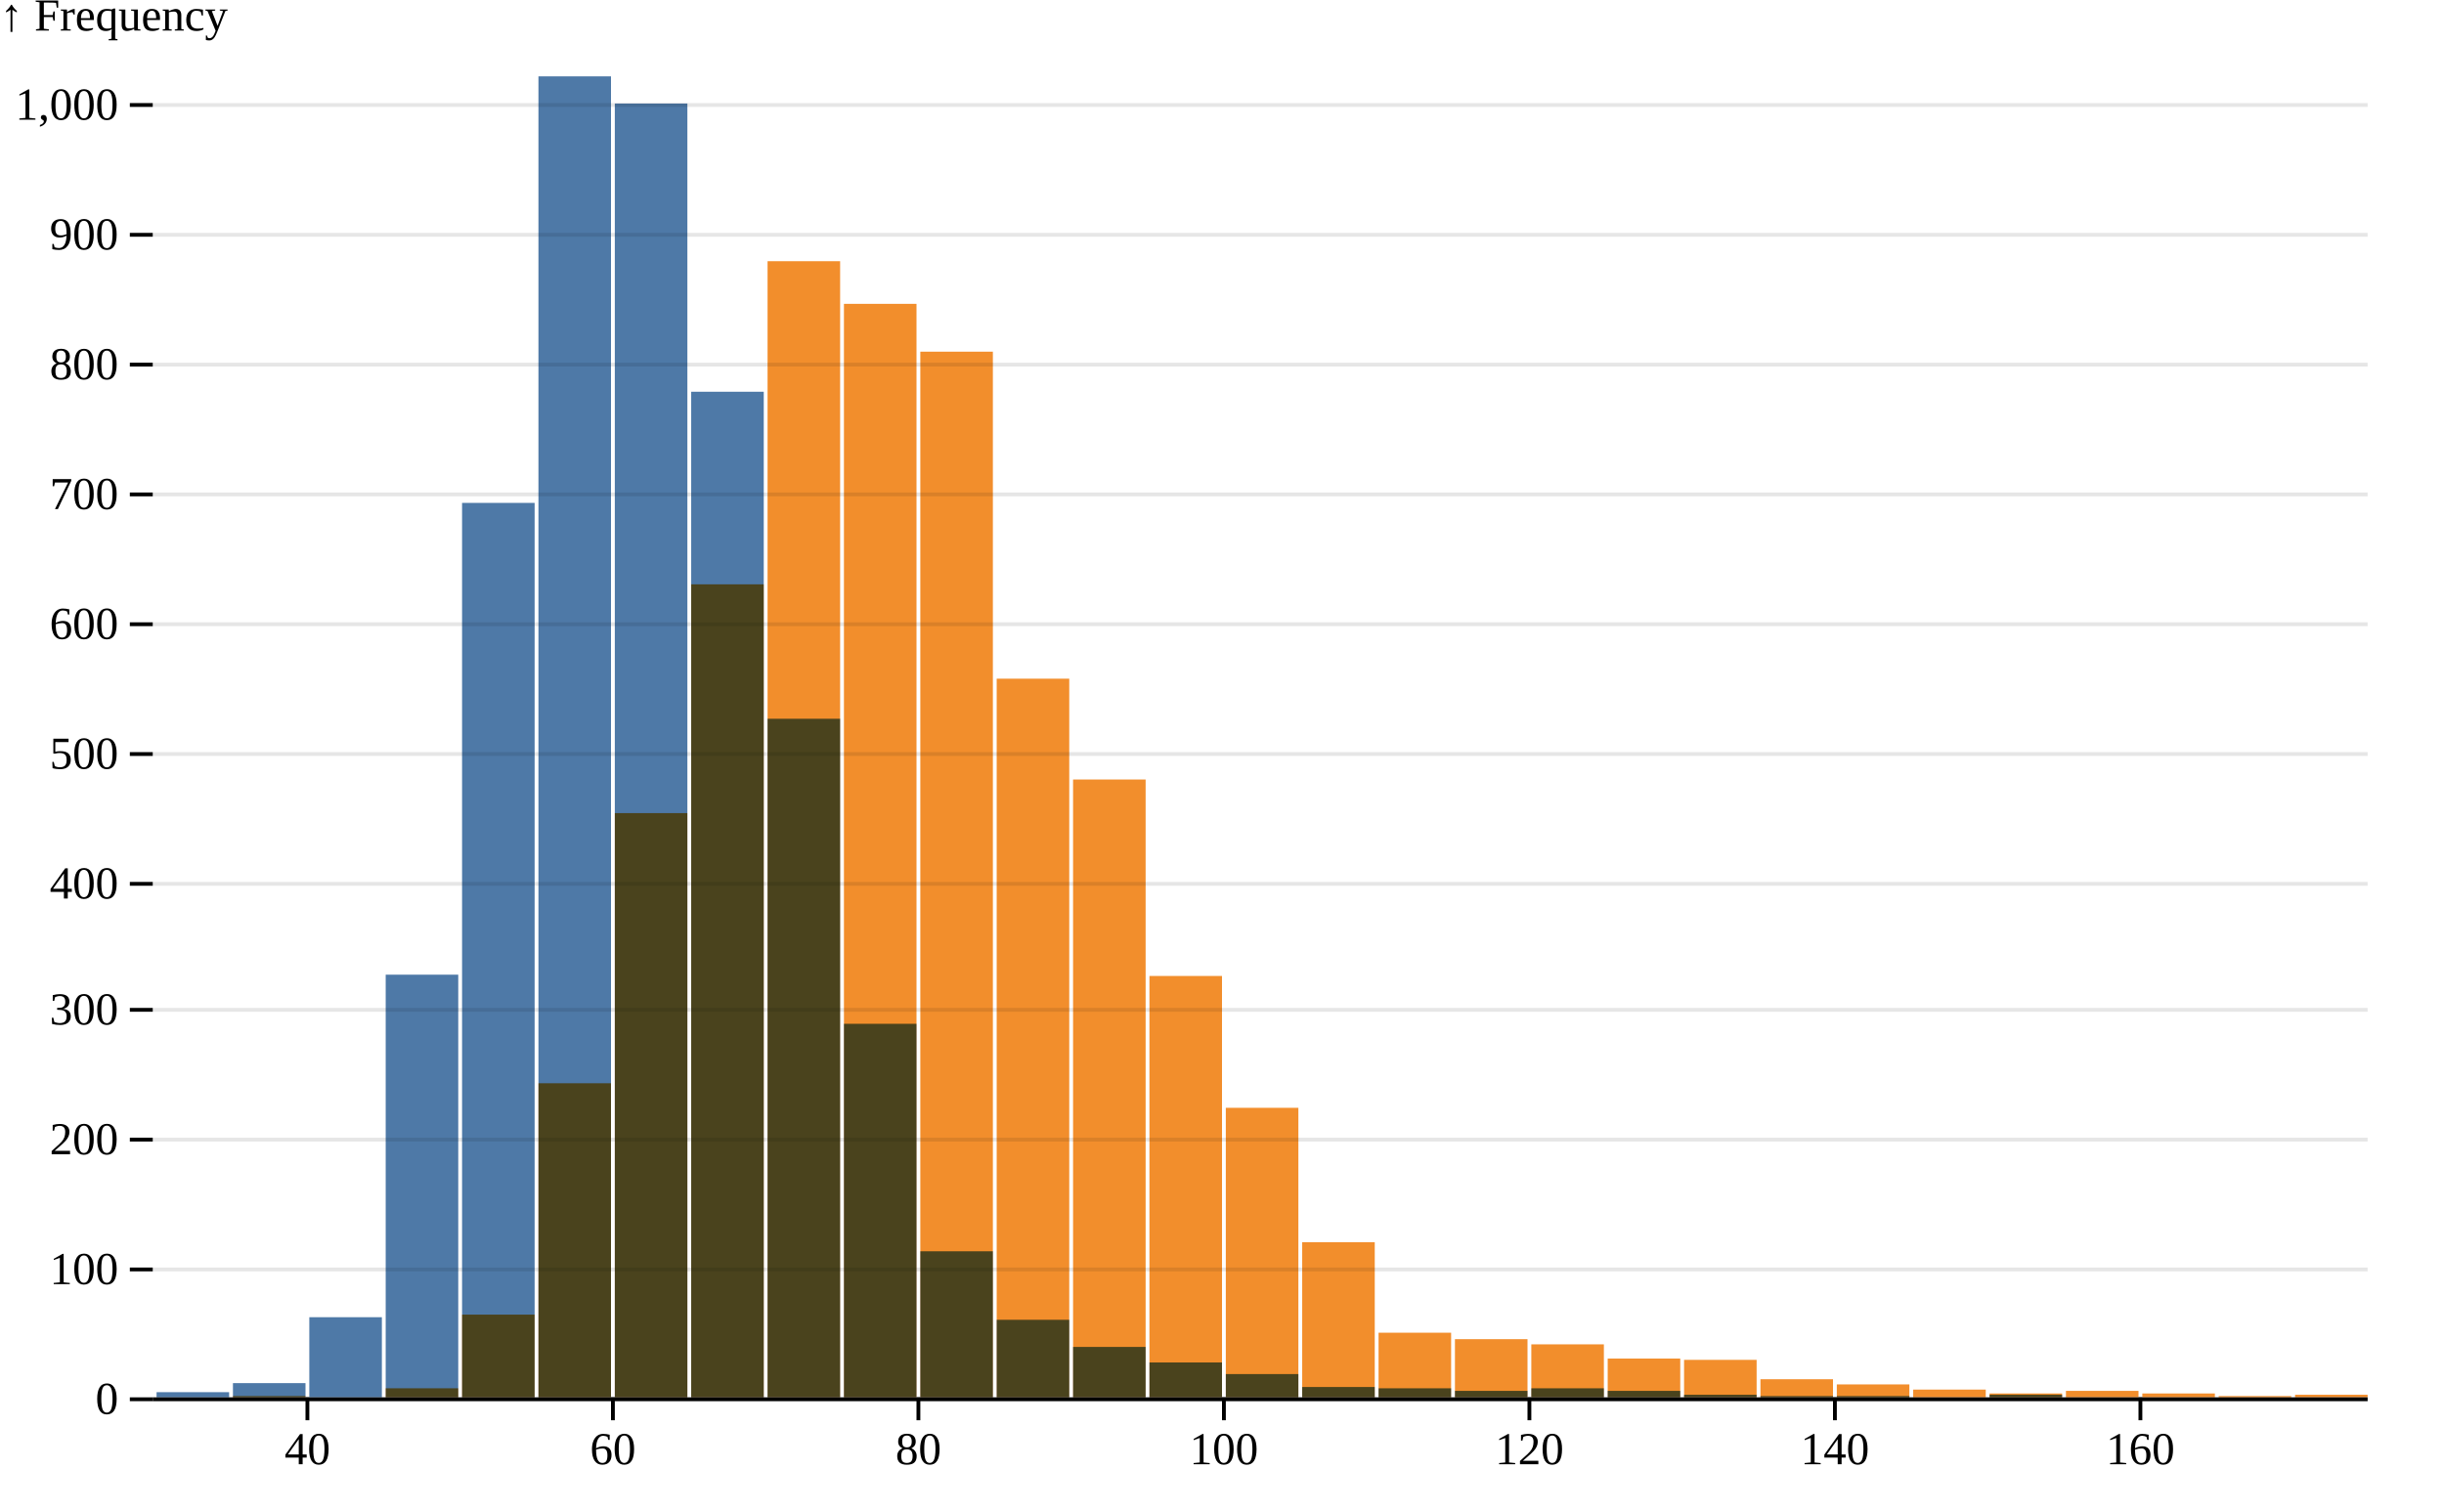
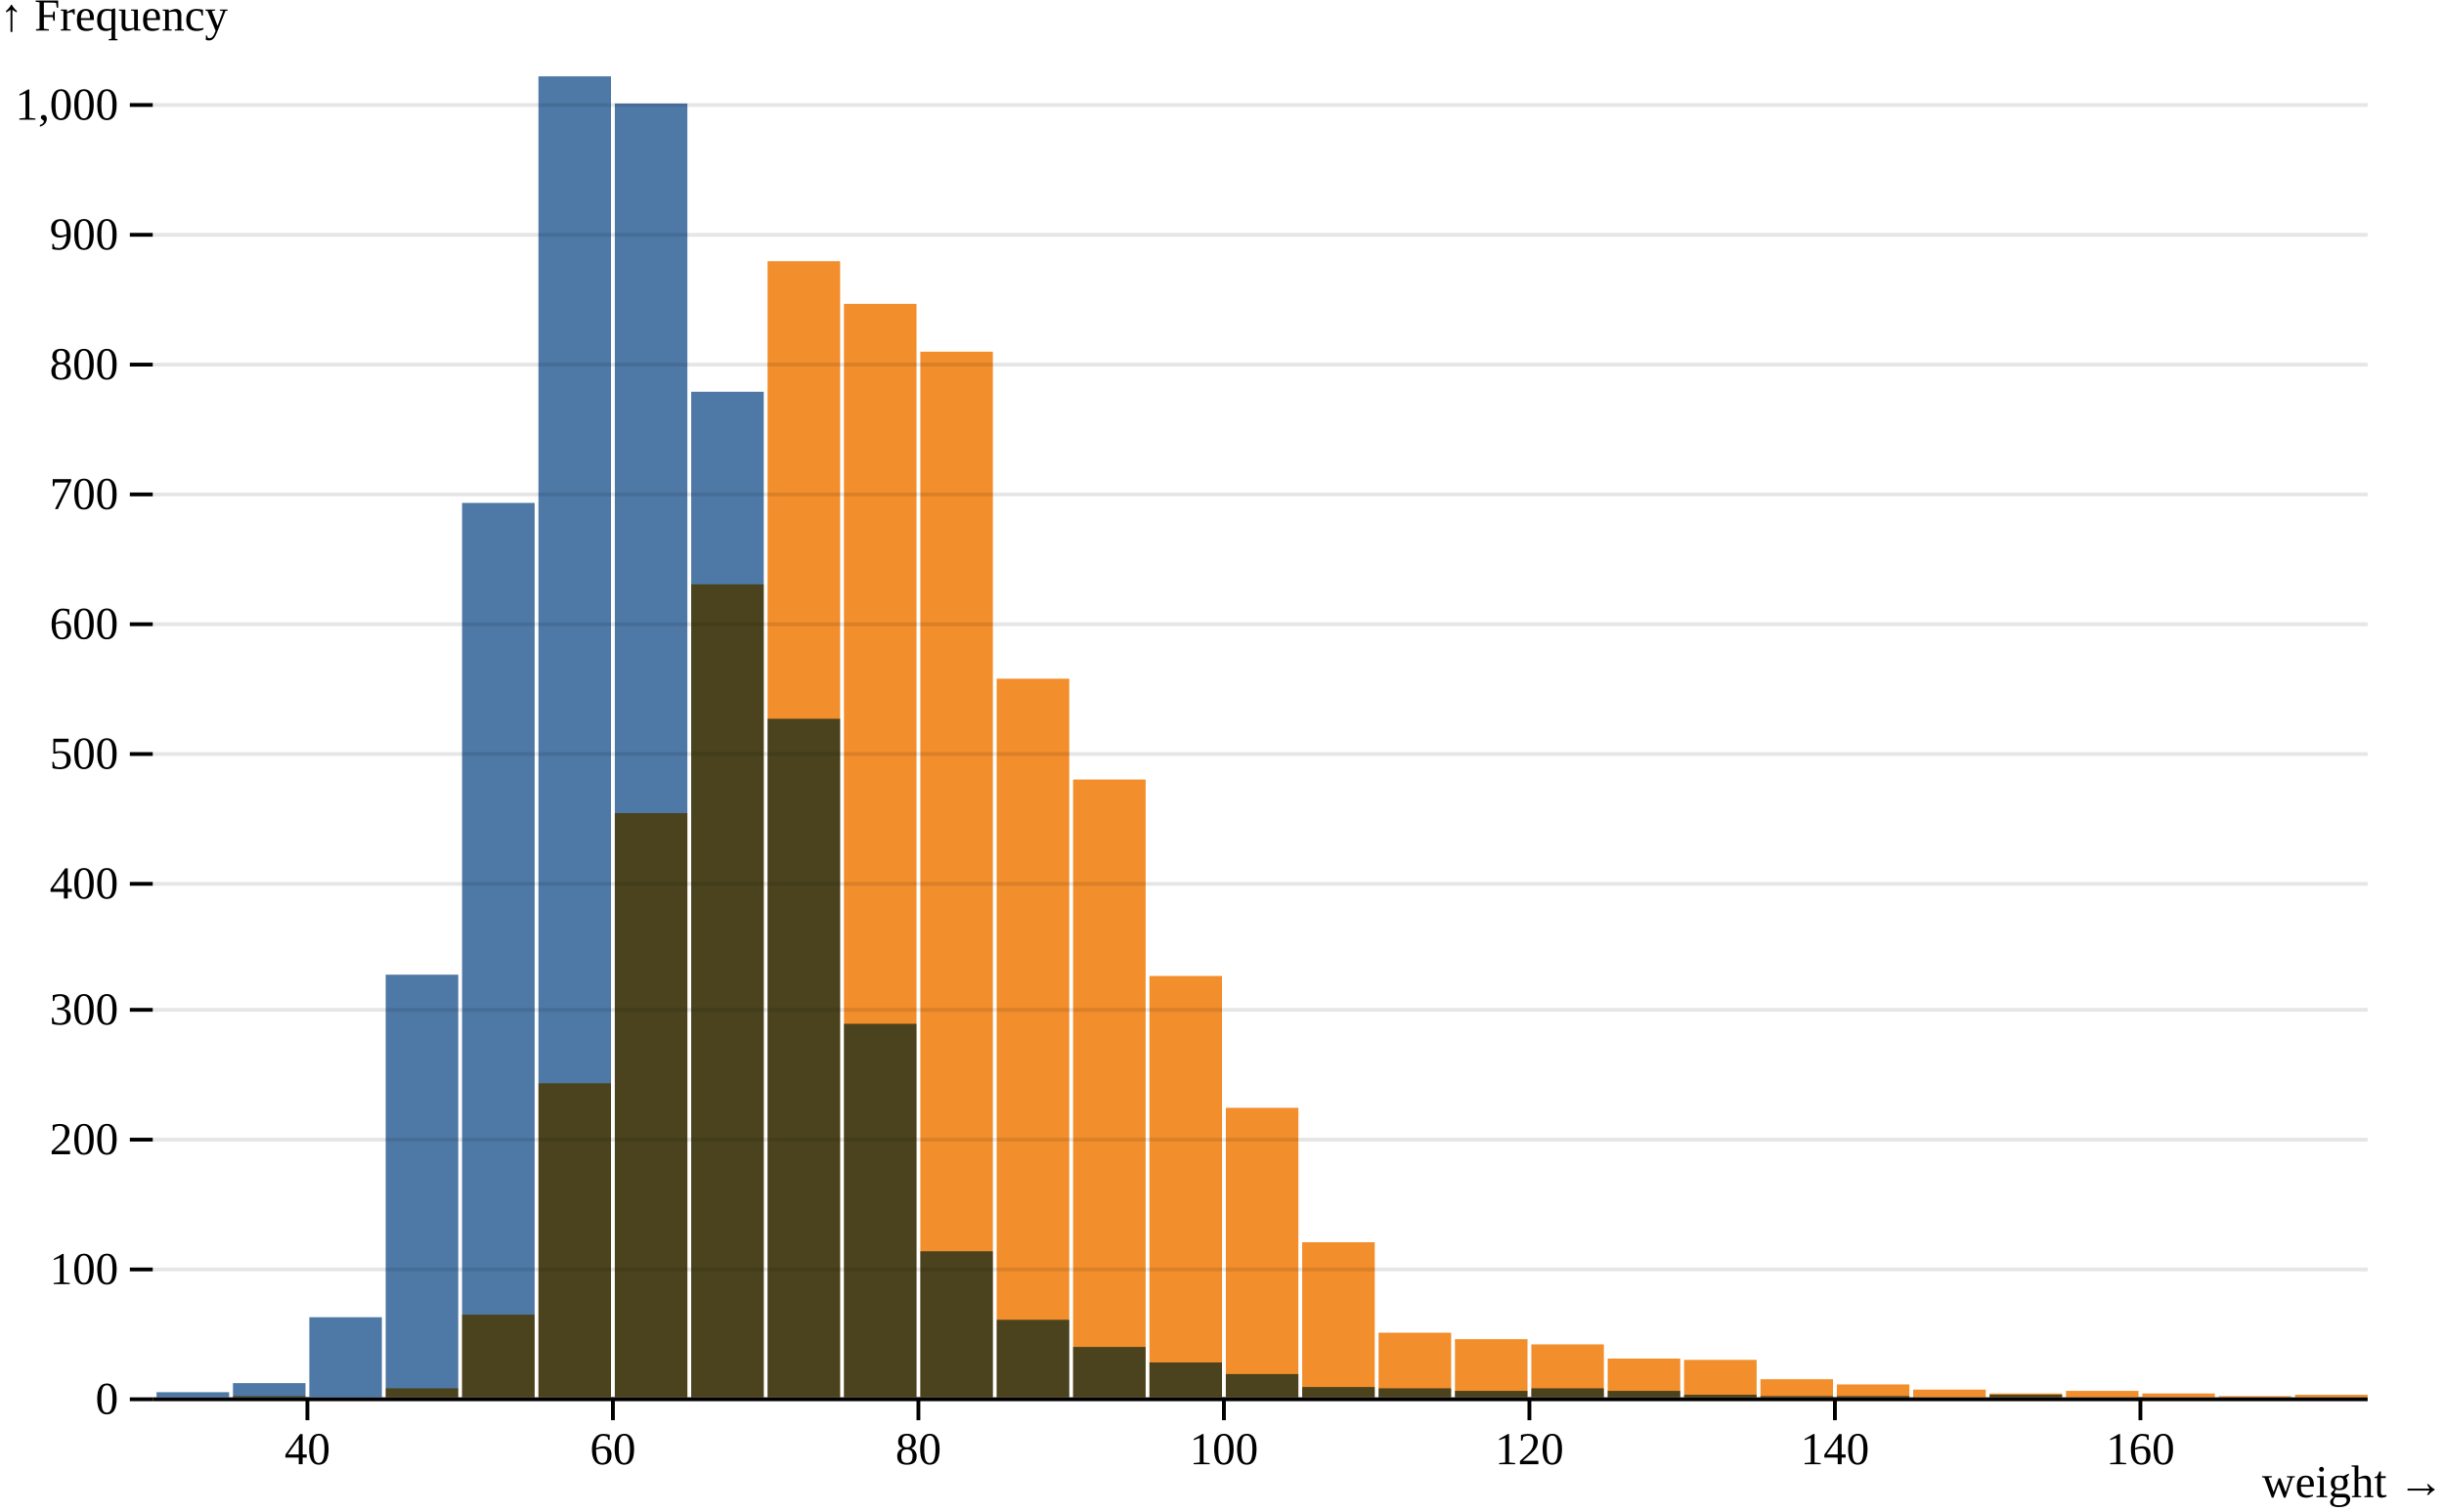
<svg xmlns="http://www.w3.org/2000/svg" class="plot" fill="currentColor" text-anchor="middle" width="640" height="396" viewBox="0 0 640 396">
  <g transform="translate(40,0)" fill="none" text-anchor="end">
    <g class="tick" opacity="1" transform="translate(0,366.5)">
      <line stroke="currentColor" x2="-6" />
      <line stroke="currentColor" x2="580" stroke-opacity="0.1" />
      <text fill="currentColor" x="-9" dy="0.32em">0</text>
    </g>
    <g class="tick" opacity="1" transform="translate(0,332.5)">
      <line stroke="currentColor" x2="-6" />
      <line stroke="currentColor" x2="580" stroke-opacity="0.1" />
      <text fill="currentColor" x="-9" dy="0.32em">100</text>
    </g>
    <g class="tick" opacity="1" transform="translate(0,298.5)">
      <line stroke="currentColor" x2="-6" />
      <line stroke="currentColor" x2="580" stroke-opacity="0.1" />
      <text fill="currentColor" x="-9" dy="0.32em">200</text>
    </g>
    <g class="tick" opacity="1" transform="translate(0,264.5)">
      <line stroke="currentColor" x2="-6" />
      <line stroke="currentColor" x2="580" stroke-opacity="0.1" />
      <text fill="currentColor" x="-9" dy="0.32em">300</text>
    </g>
    <g class="tick" opacity="1" transform="translate(0,231.5)">
      <line stroke="currentColor" x2="-6" />
      <line stroke="currentColor" x2="580" stroke-opacity="0.1" />
      <text fill="currentColor" x="-9" dy="0.32em">400</text>
    </g>
    <g class="tick" opacity="1" transform="translate(0,197.5)">
      <line stroke="currentColor" x2="-6" />
      <line stroke="currentColor" x2="580" stroke-opacity="0.1" />
      <text fill="currentColor" x="-9" dy="0.32em">500</text>
    </g>
    <g class="tick" opacity="1" transform="translate(0,163.5)">
      <line stroke="currentColor" x2="-6" />
      <line stroke="currentColor" x2="580" stroke-opacity="0.1" />
      <text fill="currentColor" x="-9" dy="0.32em">600</text>
    </g>
    <g class="tick" opacity="1" transform="translate(0,129.5)">
      <line stroke="currentColor" x2="-6" />
      <line stroke="currentColor" x2="580" stroke-opacity="0.1" />
      <text fill="currentColor" x="-9" dy="0.32em">700</text>
    </g>
    <g class="tick" opacity="1" transform="translate(0,95.5)">
      <line stroke="currentColor" x2="-6" />
      <line stroke="currentColor" x2="580" stroke-opacity="0.1" />
      <text fill="currentColor" x="-9" dy="0.32em">800</text>
    </g>
    <g class="tick" opacity="1" transform="translate(0,61.5)">
      <line stroke="currentColor" x2="-6" />
      <line stroke="currentColor" x2="580" stroke-opacity="0.1" />
      <text fill="currentColor" x="-9" dy="0.32em">900</text>
    </g>
    <g class="tick" opacity="1" transform="translate(0,27.5)">
      <line stroke="currentColor" x2="-6" />
      <line stroke="currentColor" x2="580" stroke-opacity="0.1" />
      <text fill="currentColor" x="-9" dy="0.32em">1,000</text>
    </g>
    <text fill="currentColor" transform="translate(-40,20)" dy="-1em" text-anchor="start">↑ Frequency</text>
  </g>
  <g transform="translate(0,366)" fill="none" text-anchor="middle">
    <g class="tick" opacity="1" transform="translate(80.5,0)">
      <line stroke="currentColor" y2="6" />
      <text fill="currentColor" y="9" dy="0.71em">40</text>
    </g>
    <g class="tick" opacity="1" transform="translate(160.5,0)">
      <line stroke="currentColor" y2="6" />
      <text fill="currentColor" y="9" dy="0.71em">60</text>
    </g>
    <g class="tick" opacity="1" transform="translate(240.5,0)">
      <line stroke="currentColor" y2="6" />
      <text fill="currentColor" y="9" dy="0.71em">80</text>
    </g>
    <g class="tick" opacity="1" transform="translate(320.5,0)">
      <line stroke="currentColor" y2="6" />
      <text fill="currentColor" y="9" dy="0.71em">100</text>
    </g>
    <g class="tick" opacity="1" transform="translate(400.5,0)">
      <line stroke="currentColor" y2="6" />
      <text fill="currentColor" y="9" dy="0.71em">120</text>
    </g>
    <g class="tick" opacity="1" transform="translate(480.5,0)">
      <line stroke="currentColor" y2="6" />
      <text fill="currentColor" y="9" dy="0.71em">140</text>
    </g>
    <g class="tick" opacity="1" transform="translate(560.5,0)">
      <line stroke="currentColor" y2="6" />
      <text fill="currentColor" y="9" dy="0.71em">160</text>
    </g>
+     <text fill="currentColor" transform="translate(640,30)" dy="-0.32em" text-anchor="end">weight →</text>
  </g>
  <g>
    <rect style="mix-blend-mode: multiply;" x="41" y="364.646" width="19" height="1.354" fill="#4e79a7" />
    <rect style="mix-blend-mode: multiply;" x="61" y="362.276" width="19" height="3.724" fill="#4e79a7" />
    <rect style="mix-blend-mode: multiply;" x="81" y="345.01" width="19" height="20.99" fill="#4e79a7" />
    <rect style="mix-blend-mode: multiply;" x="101" y="255.294" width="19" height="110.706" fill="#4e79a7" />
    <rect style="mix-blend-mode: multiply;" x="121" y="131.722" width="19" height="234.278" fill="#4e79a7" />
    <rect style="mix-blend-mode: multiply;" x="141" y="20" width="19" height="346" fill="#4e79a7" />
    <rect style="mix-blend-mode: multiply;" x="161" y="27.11" width="19" height="338.89" fill="#4e79a7" />
    <rect style="mix-blend-mode: multiply;" x="181" y="102.607" width="19" height="263.393" fill="#4e79a7" />
    <rect style="mix-blend-mode: multiply;" x="201" y="188.26" width="19" height="177.74" fill="#4e79a7" />
    <rect style="mix-blend-mode: multiply;" x="221" y="268.159" width="19" height="97.841" fill="#4e79a7" />
    <rect style="mix-blend-mode: multiply;" x="241" y="327.744" width="19" height="38.256" fill="#4e79a7" />
    <rect style="mix-blend-mode: multiply;" x="261" y="345.687" width="19" height="20.313" fill="#4e79a7" />
    <rect style="mix-blend-mode: multiply;" x="281" y="352.796" width="19" height="13.204" fill="#4e79a7" />
    <rect style="mix-blend-mode: multiply;" x="301" y="356.859" width="19" height="9.141" fill="#4e79a7" />
    <rect style="mix-blend-mode: multiply;" x="321" y="359.906" width="19" height="6.094" fill="#4e79a7" />
    <rect style="mix-blend-mode: multiply;" x="341" y="363.292" width="19" height="2.708" fill="#4e79a7" />
    <rect style="mix-blend-mode: multiply;" x="361" y="363.63" width="19" height="2.37" fill="#4e79a7" />
    <rect style="mix-blend-mode: multiply;" x="381" y="364.307" width="19" height="1.693" fill="#4e79a7" />
    <rect style="mix-blend-mode: multiply;" x="401" y="363.63" width="19" height="2.37" fill="#4e79a7" />
    <rect style="mix-blend-mode: multiply;" x="421" y="364.307" width="19" height="1.693" fill="#4e79a7" />
    <rect style="mix-blend-mode: multiply;" x="441" y="365.323" width="19" height="0.677" fill="#4e79a7" />
    <rect style="mix-blend-mode: multiply;" x="461" y="365.661" width="19" height="0.339" fill="#4e79a7" />
    <rect style="mix-blend-mode: multiply;" x="481" y="365.661" width="19" height="0.339" fill="#4e79a7" />
    <rect style="mix-blend-mode: multiply;" x="521" y="365.323" width="19" height="0.677" fill="#4e79a7" />
    <rect style="mix-blend-mode: multiply;" x="61" y="365.661" width="19" height="0.339" fill="#f28e2c" />
    <rect style="mix-blend-mode: multiply;" x="101" y="363.63" width="19" height="2.37" fill="#f28e2c" />
    <rect style="mix-blend-mode: multiply;" x="121" y="344.333" width="19" height="21.667" fill="#f28e2c" />
    <rect style="mix-blend-mode: multiply;" x="141" y="283.732" width="19" height="82.268" fill="#f28e2c" />
    <rect style="mix-blend-mode: multiply;" x="161" y="212.975" width="19" height="153.025" fill="#f28e2c" />
    <rect style="mix-blend-mode: multiply;" x="181" y="153.051" width="19" height="212.949" fill="#f28e2c" />
    <rect style="mix-blend-mode: multiply;" x="201" y="68.413" width="19" height="297.587" fill="#f28e2c" />
    <rect style="mix-blend-mode: multiply;" x="221" y="79.585" width="19" height="286.415" fill="#f28e2c" />
    <rect style="mix-blend-mode: multiply;" x="241" y="92.112" width="19" height="273.888" fill="#f28e2c" />
    <rect style="mix-blend-mode: multiply;" x="261" y="177.765" width="19" height="188.235" fill="#f28e2c" />
    <rect style="mix-blend-mode: multiply;" x="281" y="204.172" width="19" height="161.828" fill="#f28e2c" />
    <rect style="mix-blend-mode: multiply;" x="301" y="255.632" width="19" height="110.368" fill="#f28e2c" />
    <rect style="mix-blend-mode: multiply;" x="321" y="290.164" width="19" height="75.836" fill="#f28e2c" />
    <rect style="mix-blend-mode: multiply;" x="341" y="325.374" width="19" height="40.626" fill="#f28e2c" />
    <rect style="mix-blend-mode: multiply;" x="361" y="349.072" width="19" height="16.928" fill="#f28e2c" />
    <rect style="mix-blend-mode: multiply;" x="381" y="350.765" width="19" height="15.235" fill="#f28e2c" />
    <rect style="mix-blend-mode: multiply;" x="401" y="352.119" width="19" height="13.881" fill="#f28e2c" />
    <rect style="mix-blend-mode: multiply;" x="421" y="355.843" width="19" height="10.157" fill="#f28e2c" />
    <rect style="mix-blend-mode: multiply;" x="441" y="356.182" width="19" height="9.818" fill="#f28e2c" />
    <rect style="mix-blend-mode: multiply;" x="461" y="361.26" width="19" height="4.74" fill="#f28e2c" />
    <rect style="mix-blend-mode: multiply;" x="481" y="362.614" width="19" height="3.386" fill="#f28e2c" />
    <rect style="mix-blend-mode: multiply;" x="501" y="363.969" width="19" height="2.031" fill="#f28e2c" />
    <rect style="mix-blend-mode: multiply;" x="521" y="364.984" width="19" height="1.016" fill="#f28e2c" />
    <rect style="mix-blend-mode: multiply;" x="541" y="364.307" width="19" height="1.693" fill="#f28e2c" />
    <rect style="mix-blend-mode: multiply;" x="561" y="364.984" width="19" height="1.016" fill="#f28e2c" />
    <rect style="mix-blend-mode: multiply;" x="581" y="365.661" width="19" height="0.339" fill="#f28e2c" />
    <rect style="mix-blend-mode: multiply;" x="601" y="365.323" width="19" height="0.677" fill="#f28e2c" />
  </g>
  <g stroke="currentColor" transform="translate(0,0.5)">
    <line x1="40" x2="620" y1="366" y2="366" />
  </g>
</svg>
